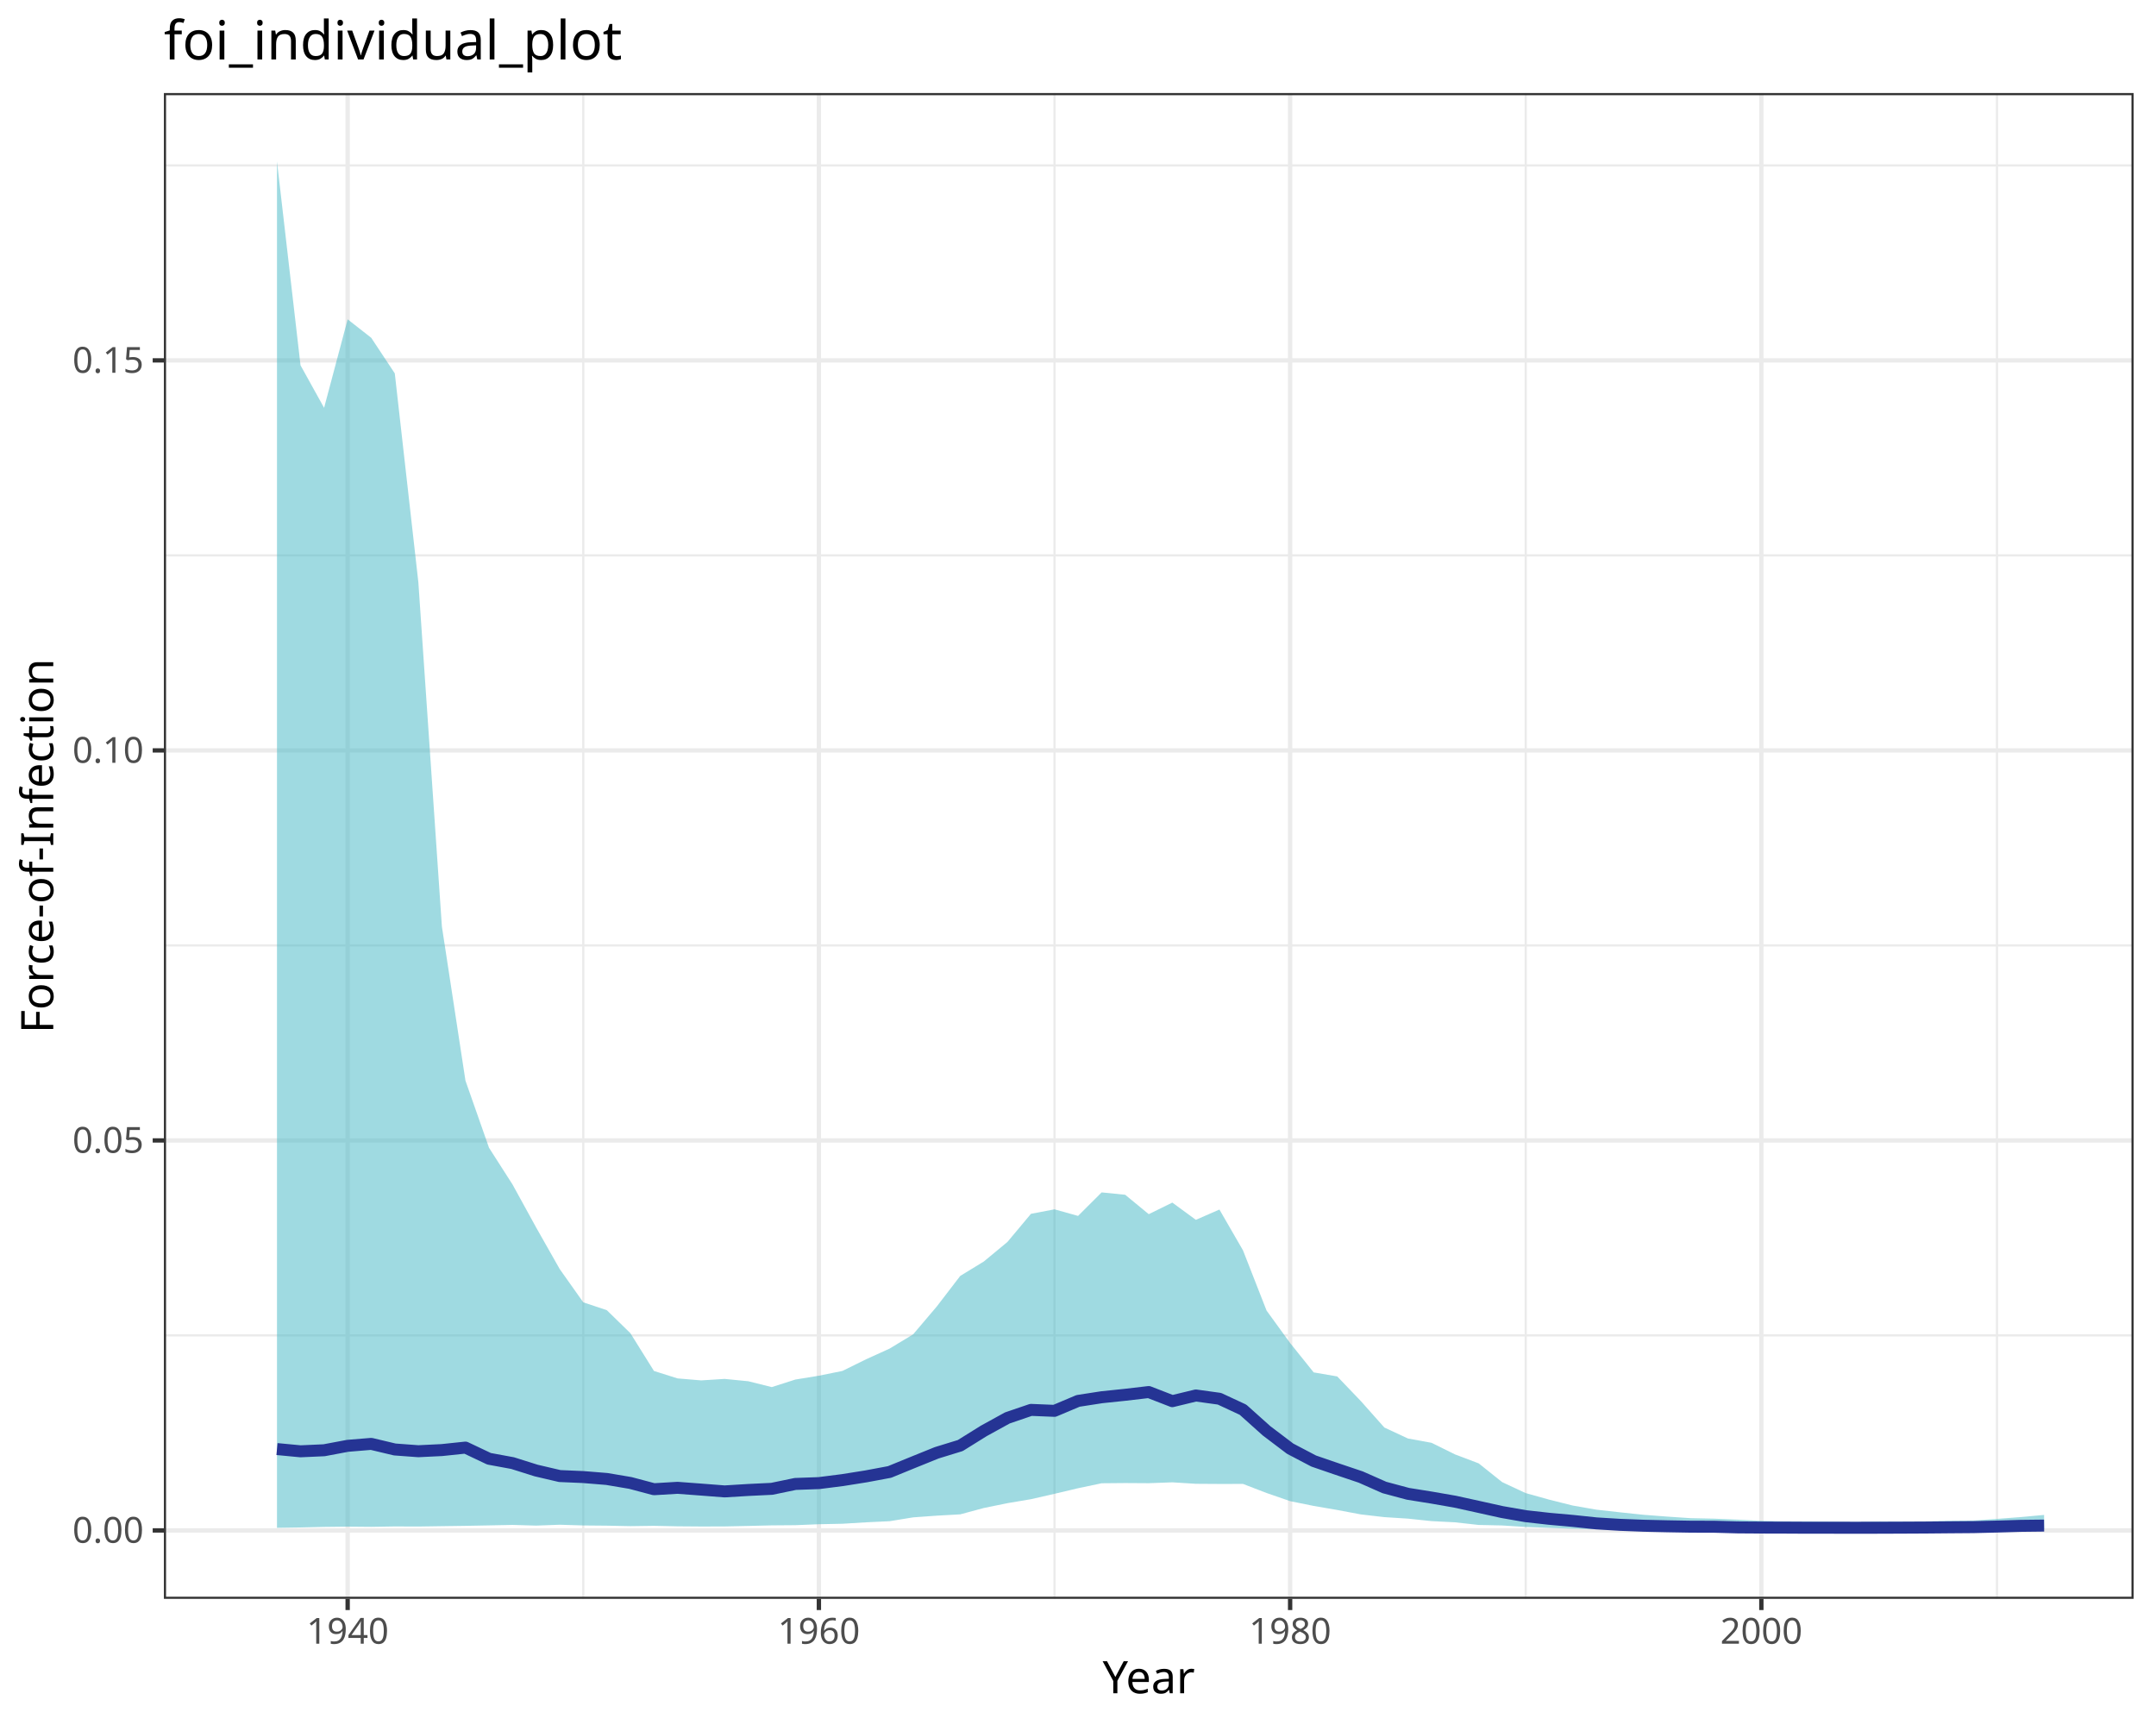
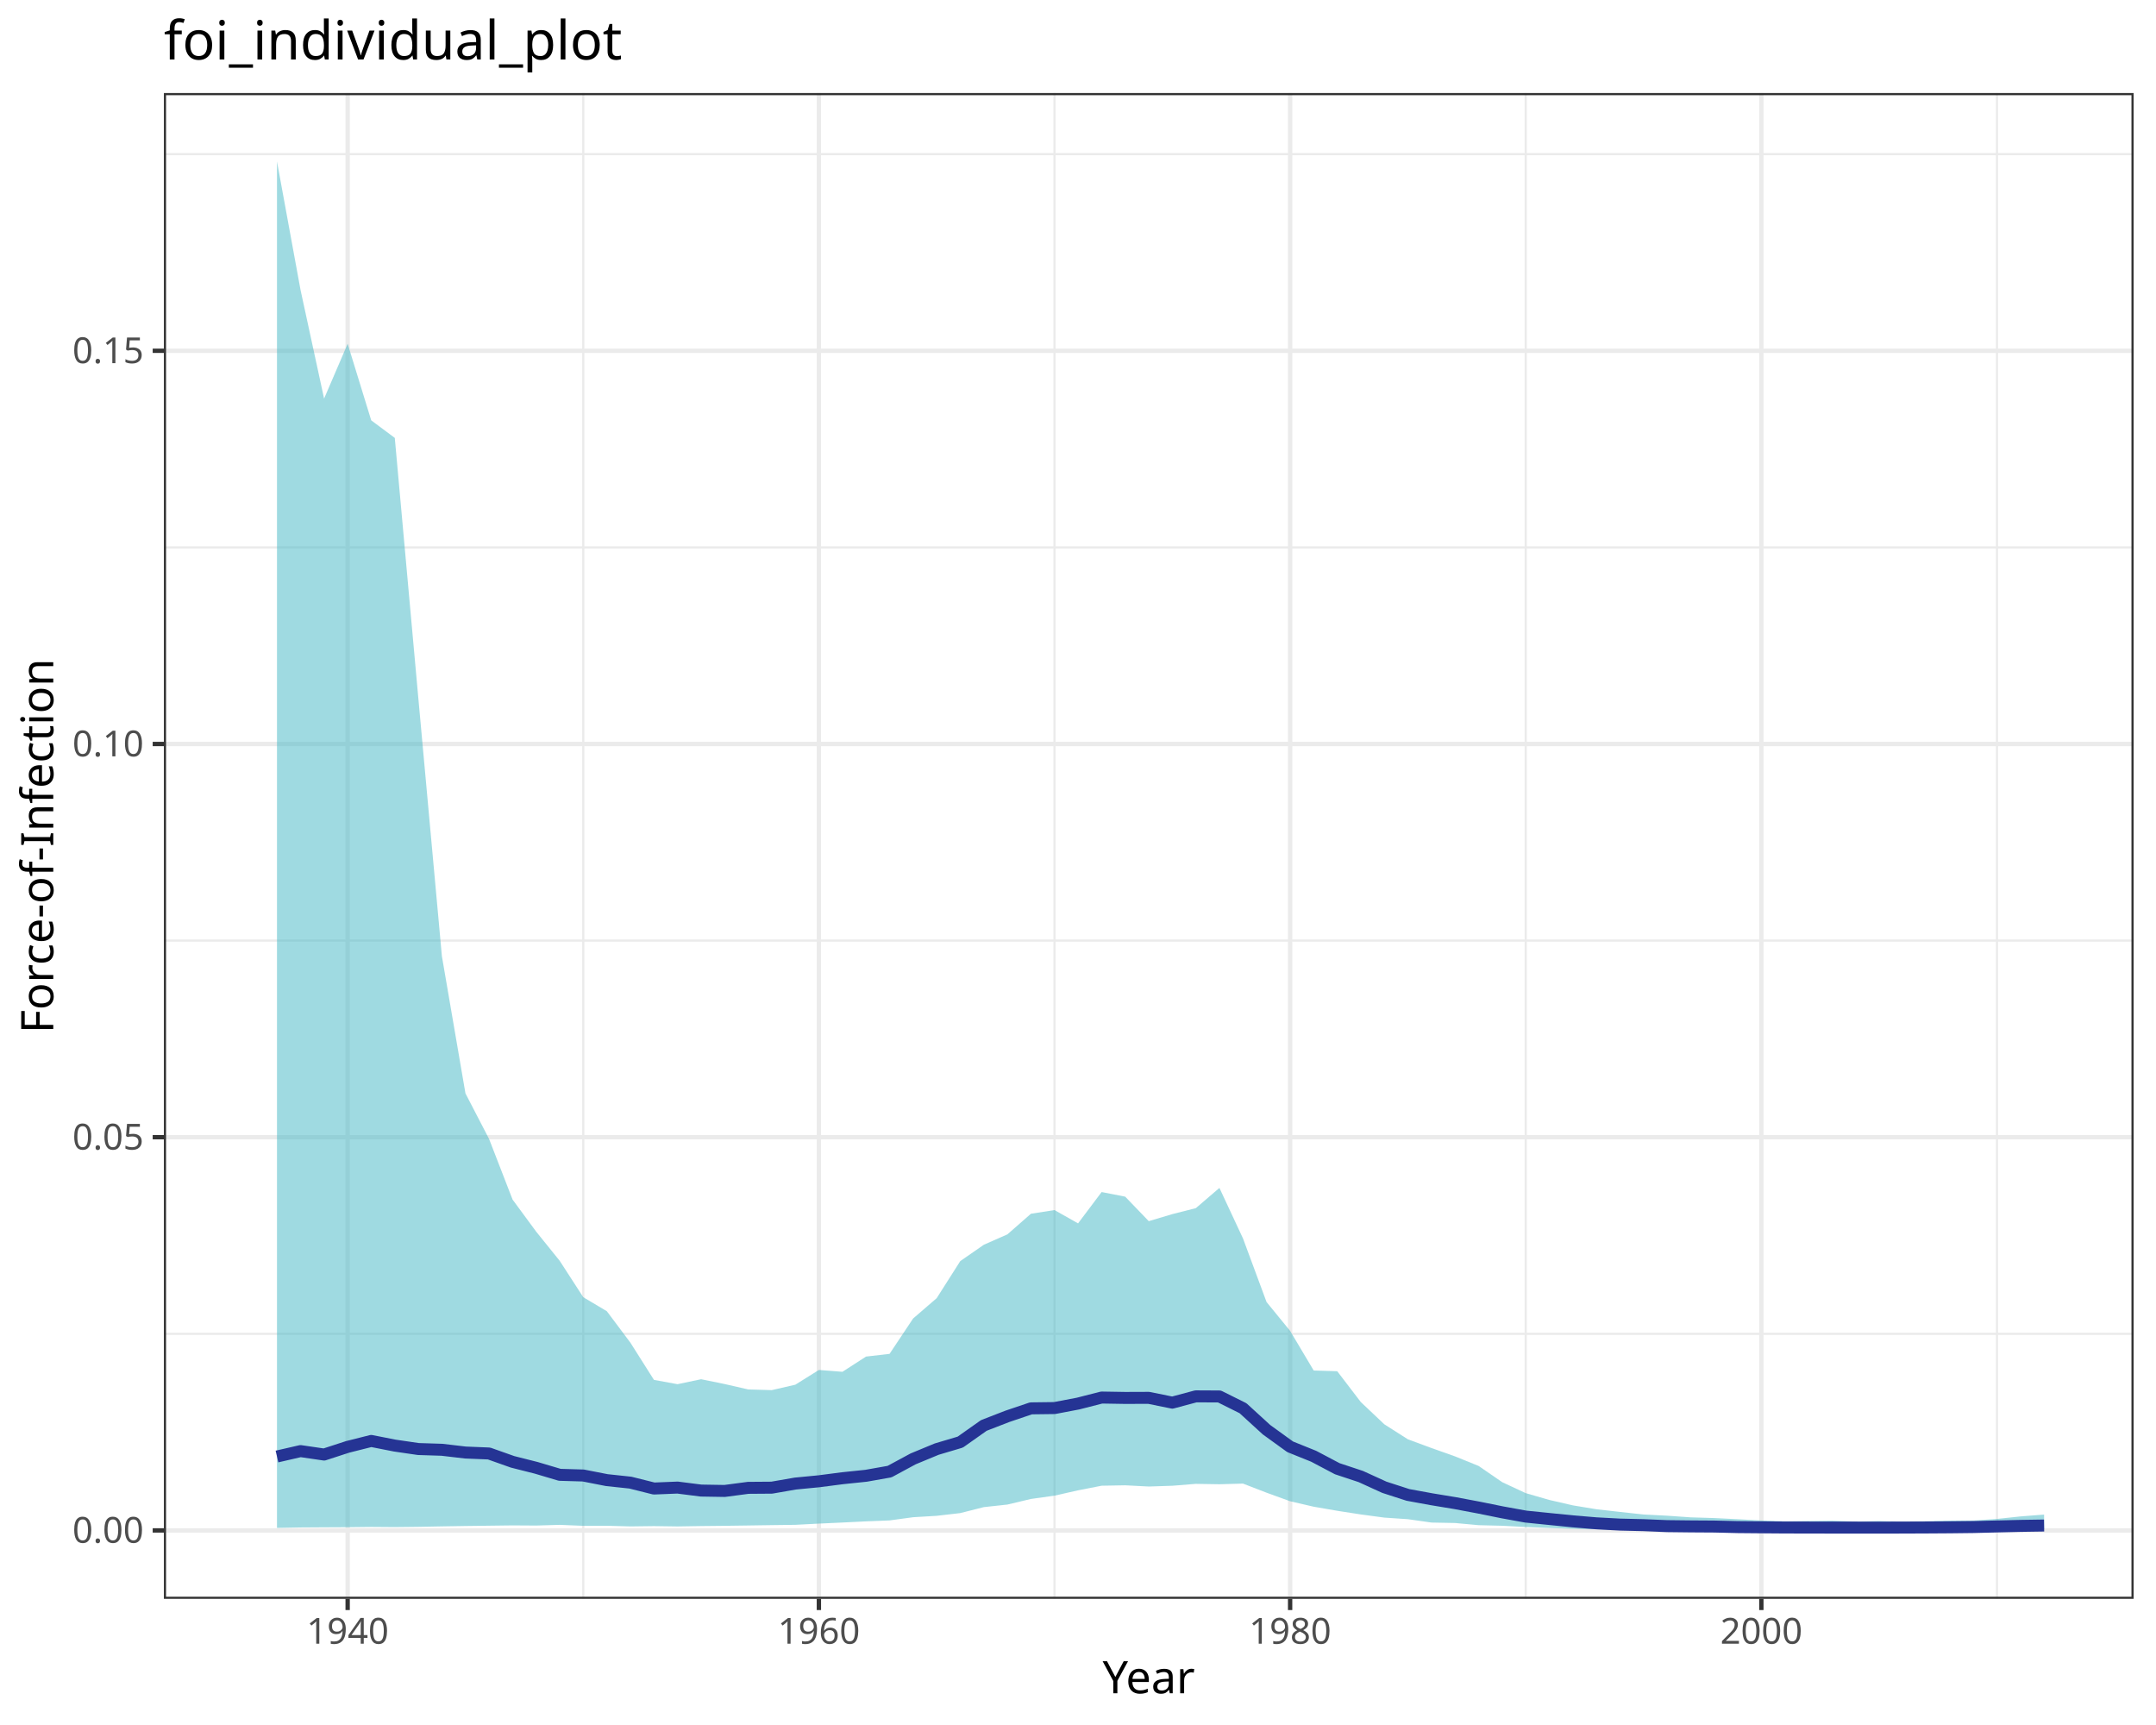
<svg xmlns="http://www.w3.org/2000/svg" class="svglite" data-engine-version="2.0" width="720.00pt" height="576.00pt" viewBox="0 0 720.00 576.00">
  <defs>
    <style type="text/css">
    .svglite line, .svglite polyline, .svglite polygon, .svglite path, .svglite rect, .svglite circle {
      fill: none;
      stroke: #000000;
      stroke-linecap: round;
      stroke-linejoin: round;
      stroke-miterlimit: 10.00;
    }
  </style>
  </defs>
  <rect width="100%" height="100%" style="stroke: none; fill: #FFFFFF;" />
  <defs>
    <clipPath id="cpMC4wMHw3MjAuMDB8MC4wMHw1NzYuMDA=">
      <rect x="0.00" y="0.00" width="720.00" height="576.00" />
    </clipPath>
  </defs>
  <g clip-path="url(#cpMC4wMHw3MjAuMDB8MC4wMHw1NzYuMDA=)">
    <rect x="0.00" y="0.00" width="720.00" height="576.00" style="stroke-width: 1.45; stroke: #FFFFFF; fill: #FFFFFF;" />
  </g>
  <defs>
    <clipPath id="cpNTQuNzN8NzEyLjUzfDMxLjA3fDUzMy44OA==">
      <rect x="54.73" y="31.07" width="657.80" height="502.81" />
    </clipPath>
  </defs>
  <g clip-path="url(#cpNTQuNzN8NzEyLjUzfDMxLjA3fDUzMy44OA==)">
    <rect x="54.73" y="31.07" width="657.80" height="502.81" style="stroke-width: 1.45; stroke: none; fill: #FFFFFF;" />
-     <polyline points="54.73,445.91 712.53,445.91 " style="stroke-width: 0.73; stroke: #EBEBEB; stroke-linecap: butt;" />
-     <polyline points="54.73,315.68 712.53,315.68 " style="stroke-width: 0.73; stroke: #EBEBEB; stroke-linecap: butt;" />
-     <polyline points="54.73,185.46 712.53,185.46 " style="stroke-width: 0.73; stroke: #EBEBEB; stroke-linecap: butt;" />
-     <polyline points="54.73,55.23 712.53,55.23 " style="stroke-width: 0.73; stroke: #EBEBEB; stroke-linecap: butt;" />
+     <polyline points="54.73,445.38 712.53,445.38 " style="stroke-width: 0.73; stroke: #EBEBEB; stroke-linecap: butt;" />
+     <polyline points="54.73,314.08 712.53,314.08 " style="stroke-width: 0.73; stroke: #EBEBEB; stroke-linecap: butt;" />
+     <polyline points="54.73,182.78 712.53,182.78 " style="stroke-width: 0.73; stroke: #EBEBEB; stroke-linecap: butt;" />
+     <polyline points="54.73,51.48 712.53,51.48 " style="stroke-width: 0.73; stroke: #EBEBEB; stroke-linecap: butt;" />
    <polyline points="194.78,533.88 194.78,31.07 " style="stroke-width: 0.73; stroke: #EBEBEB; stroke-linecap: butt;" />
    <polyline points="352.15,533.88 352.15,31.07 " style="stroke-width: 0.73; stroke: #EBEBEB; stroke-linecap: butt;" />
    <polyline points="509.52,533.88 509.52,31.07 " style="stroke-width: 0.73; stroke: #EBEBEB; stroke-linecap: butt;" />
    <polyline points="666.89,533.88 666.89,31.07 " style="stroke-width: 0.73; stroke: #EBEBEB; stroke-linecap: butt;" />
    <polyline points="54.73,511.03 712.53,511.03 " style="stroke-width: 1.45; stroke: #EBEBEB; stroke-linecap: butt;" />
-     <polyline points="54.73,380.80 712.53,380.80 " style="stroke-width: 1.45; stroke: #EBEBEB; stroke-linecap: butt;" />
-     <polyline points="54.73,250.57 712.53,250.57 " style="stroke-width: 1.45; stroke: #EBEBEB; stroke-linecap: butt;" />
-     <polyline points="54.73,120.34 712.53,120.34 " style="stroke-width: 1.45; stroke: #EBEBEB; stroke-linecap: butt;" />
+     <polyline points="54.73,379.73 712.53,379.73 " style="stroke-width: 1.45; stroke: #EBEBEB; stroke-linecap: butt;" />
+     <polyline points="54.73,248.43 712.53,248.43 " style="stroke-width: 1.45; stroke: #EBEBEB; stroke-linecap: butt;" />
+     <polyline points="54.73,117.13 712.53,117.13 " style="stroke-width: 1.45; stroke: #EBEBEB; stroke-linecap: butt;" />
    <polyline points="116.10,533.88 116.10,31.07 " style="stroke-width: 1.45; stroke: #EBEBEB; stroke-linecap: butt;" />
    <polyline points="273.47,533.88 273.47,31.07 " style="stroke-width: 1.45; stroke: #EBEBEB; stroke-linecap: butt;" />
    <polyline points="430.84,533.88 430.84,31.07 " style="stroke-width: 1.45; stroke: #EBEBEB; stroke-linecap: butt;" />
    <polyline points="588.21,533.88 588.21,31.07 " style="stroke-width: 1.45; stroke: #EBEBEB; stroke-linecap: butt;" />
-     <polygon points="92.50,53.92 100.36,121.98 108.23,136.18 116.10,106.63 123.97,112.79 131.84,124.68 139.71,194.43 147.57,309.37 155.44,360.84 163.31,383.26 171.18,395.55 179.05,409.88 186.92,423.76 194.78,434.86 202.65,437.49 210.52,445.17 218.39,457.78 226.26,460.27 234.13,460.93 242.00,460.44 249.86,461.21 257.73,463.17 265.60,460.65 273.47,459.37 281.34,457.77 289.21,453.89 297.07,450.32 304.94,445.56 312.81,436.29 320.68,426.04 328.55,421.23 336.42,414.72 344.29,405.31 352.15,403.81 360.02,406.01 367.89,398.16 375.76,398.95 383.63,405.43 391.50,401.56 399.36,407.32 407.23,403.88 415.10,417.51 422.97,437.61 430.84,448.46 438.71,458.26 446.57,459.61 454.44,467.82 462.31,476.67 470.18,480.33 478.05,481.77 485.92,485.65 493.79,488.63 501.65,494.90 509.52,498.57 517.39,500.76 525.26,502.73 533.13,504.10 541.00,504.98 548.86,505.81 556.73,506.41 564.60,506.94 572.47,507.11 580.34,507.43 588.21,507.83 596.08,508.00 603.94,508.01 611.81,508.09 619.68,508.18 627.55,508.02 635.42,508.06 643.29,508.00 651.15,507.81 659.02,507.72 666.89,507.18 674.76,506.58 682.63,505.86 682.63,510.65 674.76,510.63 666.89,510.67 659.02,510.73 651.15,510.79 643.29,510.82 635.42,510.83 627.55,510.85 619.68,510.87 611.81,510.88 603.94,510.89 596.08,510.90 588.21,510.89 580.34,510.89 572.47,510.89 564.60,510.86 556.73,510.83 548.86,510.76 541.00,510.73 533.13,510.62 525.26,510.45 517.39,510.18 509.52,509.87 501.65,509.37 493.79,509.20 485.92,508.32 478.05,507.92 470.18,507.09 462.31,506.59 454.44,505.68 446.57,504.20 438.71,502.85 430.84,501.25 422.97,498.53 415.10,495.50 407.23,495.51 399.36,495.46 391.50,494.97 383.63,495.26 375.76,495.21 367.89,495.28 360.02,496.94 352.15,498.80 344.29,500.60 336.42,501.93 328.55,503.54 320.68,505.66 312.81,506.10 304.94,506.67 297.07,507.95 289.21,508.32 281.34,508.80 273.47,508.96 265.60,509.28 257.73,509.34 249.86,509.53 242.00,509.70 234.13,509.72 226.26,509.66 218.39,509.49 210.52,509.60 202.65,509.44 194.78,509.37 186.92,509.13 179.05,509.42 171.18,509.19 163.31,509.35 155.44,509.50 147.57,509.61 139.71,509.73 131.84,509.70 123.97,509.83 116.10,509.76 108.23,509.85 100.36,510.04 92.50,510.16 " style="stroke-width: 0.00; stroke: none; stroke-linecap: butt; fill: #41B6C4; fill-opacity: 0.50;" />
-     <polyline points="92.50,53.92 100.36,121.98 108.23,136.18 116.10,106.63 123.97,112.79 131.84,124.68 139.71,194.43 147.57,309.37 155.44,360.84 163.31,383.26 171.18,395.55 179.05,409.88 186.92,423.76 194.78,434.86 202.65,437.49 210.52,445.17 218.39,457.78 226.26,460.27 234.13,460.93 242.00,460.44 249.86,461.21 257.73,463.17 265.60,460.65 273.47,459.37 281.34,457.77 289.21,453.89 297.07,450.32 304.94,445.56 312.81,436.29 320.68,426.04 328.55,421.23 336.42,414.72 344.29,405.31 352.15,403.81 360.02,406.01 367.89,398.16 375.76,398.95 383.63,405.43 391.50,401.56 399.36,407.32 407.23,403.88 415.10,417.51 422.97,437.61 430.84,448.46 438.71,458.26 446.57,459.61 454.44,467.82 462.31,476.67 470.18,480.33 478.05,481.77 485.92,485.65 493.79,488.63 501.65,494.90 509.52,498.57 517.39,500.76 525.26,502.73 533.13,504.10 541.00,504.98 548.86,505.81 556.73,506.41 564.60,506.94 572.47,507.11 580.34,507.43 588.21,507.83 596.08,508.00 603.94,508.01 611.81,508.09 619.68,508.18 627.55,508.02 635.42,508.06 643.29,508.00 651.15,507.81 659.02,507.72 666.89,507.18 674.76,506.58 682.63,505.86 " style="stroke-width: 1.07; stroke: none; stroke-linecap: butt;" />
-     <polyline points="682.63,510.65 674.76,510.63 666.89,510.67 659.02,510.73 651.15,510.79 643.29,510.82 635.42,510.83 627.55,510.85 619.68,510.87 611.81,510.88 603.94,510.89 596.08,510.90 588.21,510.89 580.34,510.89 572.47,510.89 564.60,510.86 556.73,510.83 548.86,510.76 541.00,510.73 533.13,510.62 525.26,510.45 517.39,510.18 509.52,509.87 501.65,509.37 493.79,509.20 485.92,508.32 478.05,507.92 470.18,507.09 462.31,506.59 454.44,505.68 446.57,504.20 438.71,502.85 430.84,501.25 422.97,498.53 415.10,495.50 407.23,495.51 399.36,495.46 391.50,494.97 383.63,495.26 375.76,495.21 367.89,495.28 360.02,496.94 352.15,498.80 344.29,500.60 336.42,501.93 328.55,503.54 320.68,505.66 312.81,506.10 304.94,506.67 297.07,507.95 289.21,508.32 281.34,508.80 273.47,508.96 265.60,509.28 257.73,509.34 249.86,509.53 242.00,509.70 234.13,509.72 226.26,509.66 218.39,509.49 210.52,509.60 202.65,509.44 194.78,509.37 186.92,509.13 179.05,509.42 171.18,509.19 163.31,509.35 155.44,509.50 147.57,509.61 139.71,509.73 131.84,509.70 123.97,509.83 116.10,509.76 108.23,509.85 100.36,510.04 92.50,510.16 " style="stroke-width: 1.07; stroke: none; stroke-linecap: butt;" />
-     <polyline points="92.50,483.86 100.36,484.61 108.23,484.26 116.10,482.78 123.97,482.13 131.84,484.00 139.71,484.58 147.57,484.20 155.44,483.37 163.31,487.10 171.18,488.55 179.05,491.03 186.92,492.87 194.78,493.21 202.65,493.85 210.52,495.18 218.39,497.27 226.26,496.80 234.13,497.39 242.00,498.00 249.86,497.52 257.73,497.14 265.60,495.51 273.47,495.23 281.34,494.23 289.21,492.98 297.07,491.51 304.94,488.29 312.81,485.11 320.68,482.69 328.55,477.79 336.42,473.46 344.29,470.78 352.15,471.10 360.02,467.78 367.89,466.56 375.76,465.74 383.63,464.82 391.50,467.87 399.36,465.97 407.23,467.06 415.10,470.72 422.97,477.77 430.84,483.73 438.71,487.86 446.57,490.56 454.44,493.21 462.31,496.69 470.18,498.80 478.05,500.06 485.92,501.43 493.79,503.16 501.65,504.90 509.52,506.27 517.39,507.15 525.26,507.85 533.13,508.68 541.00,509.16 548.86,509.46 556.73,509.64 564.60,509.78 572.47,509.80 580.34,510.02 588.21,510.07 596.08,510.09 603.94,510.13 611.81,510.13 619.68,510.14 627.55,510.13 635.42,510.10 643.29,510.06 651.15,509.99 659.02,509.93 666.89,509.74 674.76,509.50 682.63,509.41 " style="stroke-width: 4.00; stroke: #253494; stroke-linecap: butt;" />
+     <polygon points="92.50,53.92 100.36,96.80 108.23,133.10 116.10,114.78 123.97,140.36 131.84,146.22 139.71,233.21 147.57,319.27 155.44,365.10 163.31,380.27 171.18,400.56 179.05,411.25 186.92,421.01 194.78,433.15 202.65,437.83 210.52,448.33 218.39,460.76 226.26,462.20 234.13,460.54 242.00,462.15 249.86,463.95 257.73,464.18 265.60,462.37 273.47,457.45 281.34,458.06 289.21,452.98 297.07,452.07 304.94,440.26 312.81,433.47 320.68,421.10 328.55,415.64 336.42,412.17 344.29,405.28 352.15,404.06 360.02,408.50 367.89,398.04 375.76,399.58 383.63,407.76 391.50,405.41 399.36,403.41 407.23,396.66 415.10,413.53 422.97,434.77 430.84,444.40 438.71,457.63 446.57,457.87 454.44,468.16 462.31,475.60 470.18,480.61 478.05,483.52 485.92,486.31 493.79,489.50 501.65,494.91 509.52,498.58 517.39,500.85 525.26,502.66 533.13,503.96 541.00,504.85 548.86,505.71 556.73,506.11 564.60,506.66 572.47,506.90 580.34,507.29 588.21,507.71 596.08,507.98 603.94,507.88 611.81,507.77 619.68,508.07 627.55,507.89 635.42,508.08 643.29,507.97 651.15,507.74 659.02,507.72 666.89,507.19 674.76,506.35 682.63,505.74 682.63,510.64 674.76,510.62 666.89,510.68 659.02,510.74 651.15,510.79 643.29,510.82 635.42,510.84 627.55,510.87 619.68,510.88 611.81,510.89 603.94,510.90 596.08,510.89 588.21,510.90 580.34,510.89 572.47,510.88 564.60,510.86 556.73,510.86 548.86,510.81 541.00,510.74 533.13,510.63 525.26,510.47 517.39,510.20 509.52,509.88 501.65,509.47 493.79,509.28 485.92,508.55 478.05,508.40 470.18,507.28 462.31,506.75 454.44,505.69 446.57,504.47 438.71,503.11 430.84,501.29 422.97,498.43 415.10,495.39 407.23,495.61 399.36,495.48 391.50,496.11 383.63,496.37 375.76,495.96 367.89,496.10 360.02,497.64 352.15,499.42 344.29,500.52 336.42,502.39 328.55,503.25 320.68,505.24 312.81,506.15 304.94,506.62 297.07,507.69 289.21,508.00 281.34,508.39 273.47,508.75 265.60,509.16 257.73,509.26 249.86,509.38 242.00,509.49 234.13,509.57 226.26,509.70 218.39,509.59 210.52,509.69 202.65,509.47 194.78,509.49 186.92,509.17 179.05,509.40 171.18,509.35 163.31,509.45 155.44,509.55 147.57,509.68 139.71,509.83 131.84,509.92 123.97,509.86 116.10,509.95 108.23,509.99 100.36,510.04 92.50,510.19 " style="stroke-width: 0.00; stroke: none; stroke-linecap: butt; fill: #41B6C4; fill-opacity: 0.50;" />
+     <polyline points="92.50,53.92 100.36,96.80 108.23,133.10 116.10,114.78 123.97,140.36 131.84,146.22 139.71,233.21 147.57,319.27 155.44,365.10 163.31,380.27 171.18,400.56 179.05,411.25 186.92,421.01 194.78,433.15 202.65,437.83 210.52,448.33 218.39,460.76 226.26,462.20 234.13,460.54 242.00,462.15 249.86,463.95 257.73,464.18 265.60,462.37 273.47,457.45 281.34,458.06 289.21,452.98 297.07,452.07 304.94,440.26 312.81,433.47 320.68,421.10 328.55,415.64 336.42,412.17 344.29,405.28 352.15,404.06 360.02,408.50 367.89,398.04 375.76,399.58 383.63,407.76 391.50,405.41 399.36,403.41 407.23,396.66 415.10,413.53 422.97,434.77 430.84,444.40 438.71,457.63 446.57,457.87 454.44,468.16 462.31,475.60 470.18,480.61 478.05,483.52 485.92,486.31 493.79,489.50 501.65,494.91 509.52,498.58 517.39,500.85 525.26,502.66 533.13,503.96 541.00,504.85 548.86,505.71 556.73,506.11 564.60,506.66 572.47,506.90 580.34,507.29 588.21,507.71 596.08,507.98 603.94,507.88 611.81,507.77 619.68,508.07 627.55,507.89 635.42,508.08 643.29,507.97 651.15,507.74 659.02,507.72 666.89,507.19 674.76,506.35 682.63,505.74 " style="stroke-width: 1.07; stroke: none; stroke-linecap: butt;" />
+     <polyline points="682.63,510.64 674.76,510.62 666.89,510.68 659.02,510.74 651.15,510.79 643.29,510.82 635.42,510.84 627.55,510.87 619.68,510.88 611.81,510.89 603.94,510.90 596.08,510.89 588.21,510.90 580.34,510.89 572.47,510.88 564.60,510.86 556.73,510.86 548.86,510.81 541.00,510.74 533.13,510.63 525.26,510.47 517.39,510.20 509.52,509.88 501.65,509.47 493.79,509.28 485.92,508.55 478.05,508.40 470.18,507.28 462.31,506.75 454.44,505.69 446.57,504.47 438.71,503.11 430.84,501.29 422.97,498.43 415.10,495.39 407.23,495.61 399.36,495.48 391.50,496.11 383.63,496.37 375.76,495.96 367.89,496.10 360.02,497.64 352.15,499.42 344.29,500.52 336.42,502.39 328.55,503.25 320.68,505.24 312.81,506.15 304.94,506.62 297.07,507.69 289.21,508.00 281.34,508.39 273.47,508.75 265.60,509.16 257.73,509.26 249.86,509.38 242.00,509.49 234.13,509.57 226.26,509.70 218.39,509.59 210.52,509.69 202.65,509.47 194.78,509.49 186.92,509.17 179.05,509.40 171.18,509.35 163.31,509.45 155.44,509.55 147.57,509.68 139.71,509.83 131.84,509.92 123.97,509.86 116.10,509.95 108.23,509.99 100.36,510.04 92.50,510.19 " style="stroke-width: 1.07; stroke: none; stroke-linecap: butt;" />
+     <polyline points="92.50,486.35 100.36,484.54 108.23,485.69 116.10,483.13 123.97,481.15 131.84,482.70 139.71,483.85 147.57,484.10 155.44,485.02 163.31,485.34 171.18,488.13 179.05,490.12 186.92,492.46 194.78,492.69 202.65,494.23 210.52,495.07 218.39,497.04 226.26,496.72 234.13,497.72 242.00,497.85 249.86,496.81 257.73,496.75 265.60,495.38 273.47,494.62 281.34,493.60 289.21,492.78 297.07,491.39 304.94,487.14 312.81,483.88 320.68,481.54 328.55,475.98 336.42,472.93 344.29,470.27 352.15,470.17 360.02,468.67 367.89,466.66 375.76,466.79 383.63,466.76 391.50,468.36 399.36,466.26 407.23,466.30 415.10,470.22 422.97,477.41 430.84,483.10 438.71,486.27 446.57,490.42 454.44,493.03 462.31,496.62 470.18,499.17 478.05,500.61 485.92,501.91 493.79,503.39 501.65,504.98 509.52,506.41 517.39,507.21 525.26,508.00 533.13,508.66 541.00,509.08 548.86,509.27 556.73,509.59 564.60,509.68 572.47,509.73 580.34,509.92 588.21,509.99 596.08,510.05 603.94,510.06 611.81,510.08 619.68,510.08 627.55,510.09 635.42,510.07 643.29,510.04 651.15,509.99 659.02,509.90 666.89,509.70 674.76,509.51 682.63,509.39 " style="stroke-width: 4.00; stroke: #253494; stroke-linecap: butt;" />
    <rect x="54.73" y="31.07" width="657.80" height="502.81" style="stroke-width: 1.45; stroke: #333333;" />
  </g>
  <g clip-path="url(#cpMC4wMHw3MjAuMDB8MC4wMHw1NzYuMDA=)">
    <text x="48.00" y="515.15" text-anchor="end" style="font-size: 12.00px; fill: #4D4D4D; font-family: sans;" textLength="23.36px" lengthAdjust="spacingAndGlyphs">0.00</text>
-     <text x="48.00" y="384.93" text-anchor="end" style="font-size: 12.00px; fill: #4D4D4D; font-family: sans;" textLength="23.36px" lengthAdjust="spacingAndGlyphs">0.05</text>
-     <text x="48.00" y="254.70" text-anchor="end" style="font-size: 12.00px; fill: #4D4D4D; font-family: sans;" textLength="23.36px" lengthAdjust="spacingAndGlyphs">0.10</text>
-     <text x="48.00" y="124.47" text-anchor="end" style="font-size: 12.00px; fill: #4D4D4D; font-family: sans;" textLength="23.36px" lengthAdjust="spacingAndGlyphs">0.15</text>
+     <text x="48.00" y="383.85" text-anchor="end" style="font-size: 12.00px; fill: #4D4D4D; font-family: sans;" textLength="23.36px" lengthAdjust="spacingAndGlyphs">0.05</text>
+     <text x="48.00" y="252.56" text-anchor="end" style="font-size: 12.00px; fill: #4D4D4D; font-family: sans;" textLength="23.36px" lengthAdjust="spacingAndGlyphs">0.10</text>
+     <text x="48.00" y="121.26" text-anchor="end" style="font-size: 12.00px; fill: #4D4D4D; font-family: sans;" textLength="23.36px" lengthAdjust="spacingAndGlyphs">0.15</text>
    <polyline points="50.99,511.03 54.73,511.03 " style="stroke-width: 1.45; stroke: #333333; stroke-linecap: butt;" />
-     <polyline points="50.99,380.80 54.73,380.80 " style="stroke-width: 1.45; stroke: #333333; stroke-linecap: butt;" />
-     <polyline points="50.99,250.57 54.73,250.57 " style="stroke-width: 1.45; stroke: #333333; stroke-linecap: butt;" />
-     <polyline points="50.99,120.34 54.73,120.34 " style="stroke-width: 1.45; stroke: #333333; stroke-linecap: butt;" />
+     <polyline points="50.99,379.73 54.73,379.73 " style="stroke-width: 1.45; stroke: #333333; stroke-linecap: butt;" />
+     <polyline points="50.99,248.43 54.73,248.43 " style="stroke-width: 1.45; stroke: #333333; stroke-linecap: butt;" />
+     <polyline points="50.99,117.13 54.73,117.13 " style="stroke-width: 1.45; stroke: #333333; stroke-linecap: butt;" />
    <polyline points="116.10,537.62 116.10,533.88 " style="stroke-width: 1.45; stroke: #333333; stroke-linecap: butt;" />
    <polyline points="273.47,537.62 273.47,533.88 " style="stroke-width: 1.45; stroke: #333333; stroke-linecap: butt;" />
    <polyline points="430.84,537.62 430.84,533.88 " style="stroke-width: 1.45; stroke: #333333; stroke-linecap: butt;" />
    <polyline points="588.21,537.62 588.21,533.88 " style="stroke-width: 1.45; stroke: #333333; stroke-linecap: butt;" />
    <text x="116.10" y="548.86" text-anchor="middle" style="font-size: 12.00px; fill: #4D4D4D; font-family: sans;" textLength="26.70px" lengthAdjust="spacingAndGlyphs">1940</text>
    <text x="273.47" y="548.86" text-anchor="middle" style="font-size: 12.00px; fill: #4D4D4D; font-family: sans;" textLength="26.70px" lengthAdjust="spacingAndGlyphs">1960</text>
    <text x="430.84" y="548.86" text-anchor="middle" style="font-size: 12.00px; fill: #4D4D4D; font-family: sans;" textLength="26.70px" lengthAdjust="spacingAndGlyphs">1980</text>
    <text x="588.21" y="548.86" text-anchor="middle" style="font-size: 12.00px; fill: #4D4D4D; font-family: sans;" textLength="26.70px" lengthAdjust="spacingAndGlyphs">2000</text>
    <text x="383.63" y="565.41" text-anchor="middle" style="font-size: 15.00px; font-family: sans;" textLength="31.69px" lengthAdjust="spacingAndGlyphs">Year</text>
    <text transform="translate(17.79,282.47) rotate(-90)" text-anchor="middle" style="font-size: 15.00px; font-family: sans;" textLength="117.56px" lengthAdjust="spacingAndGlyphs">Force-of-Infection</text>
    <text x="54.73" y="19.86" style="font-size: 18.00px; font-family: sans;" textLength="143.10px" lengthAdjust="spacingAndGlyphs">foi_individual_plot</text>
  </g>
</svg>
